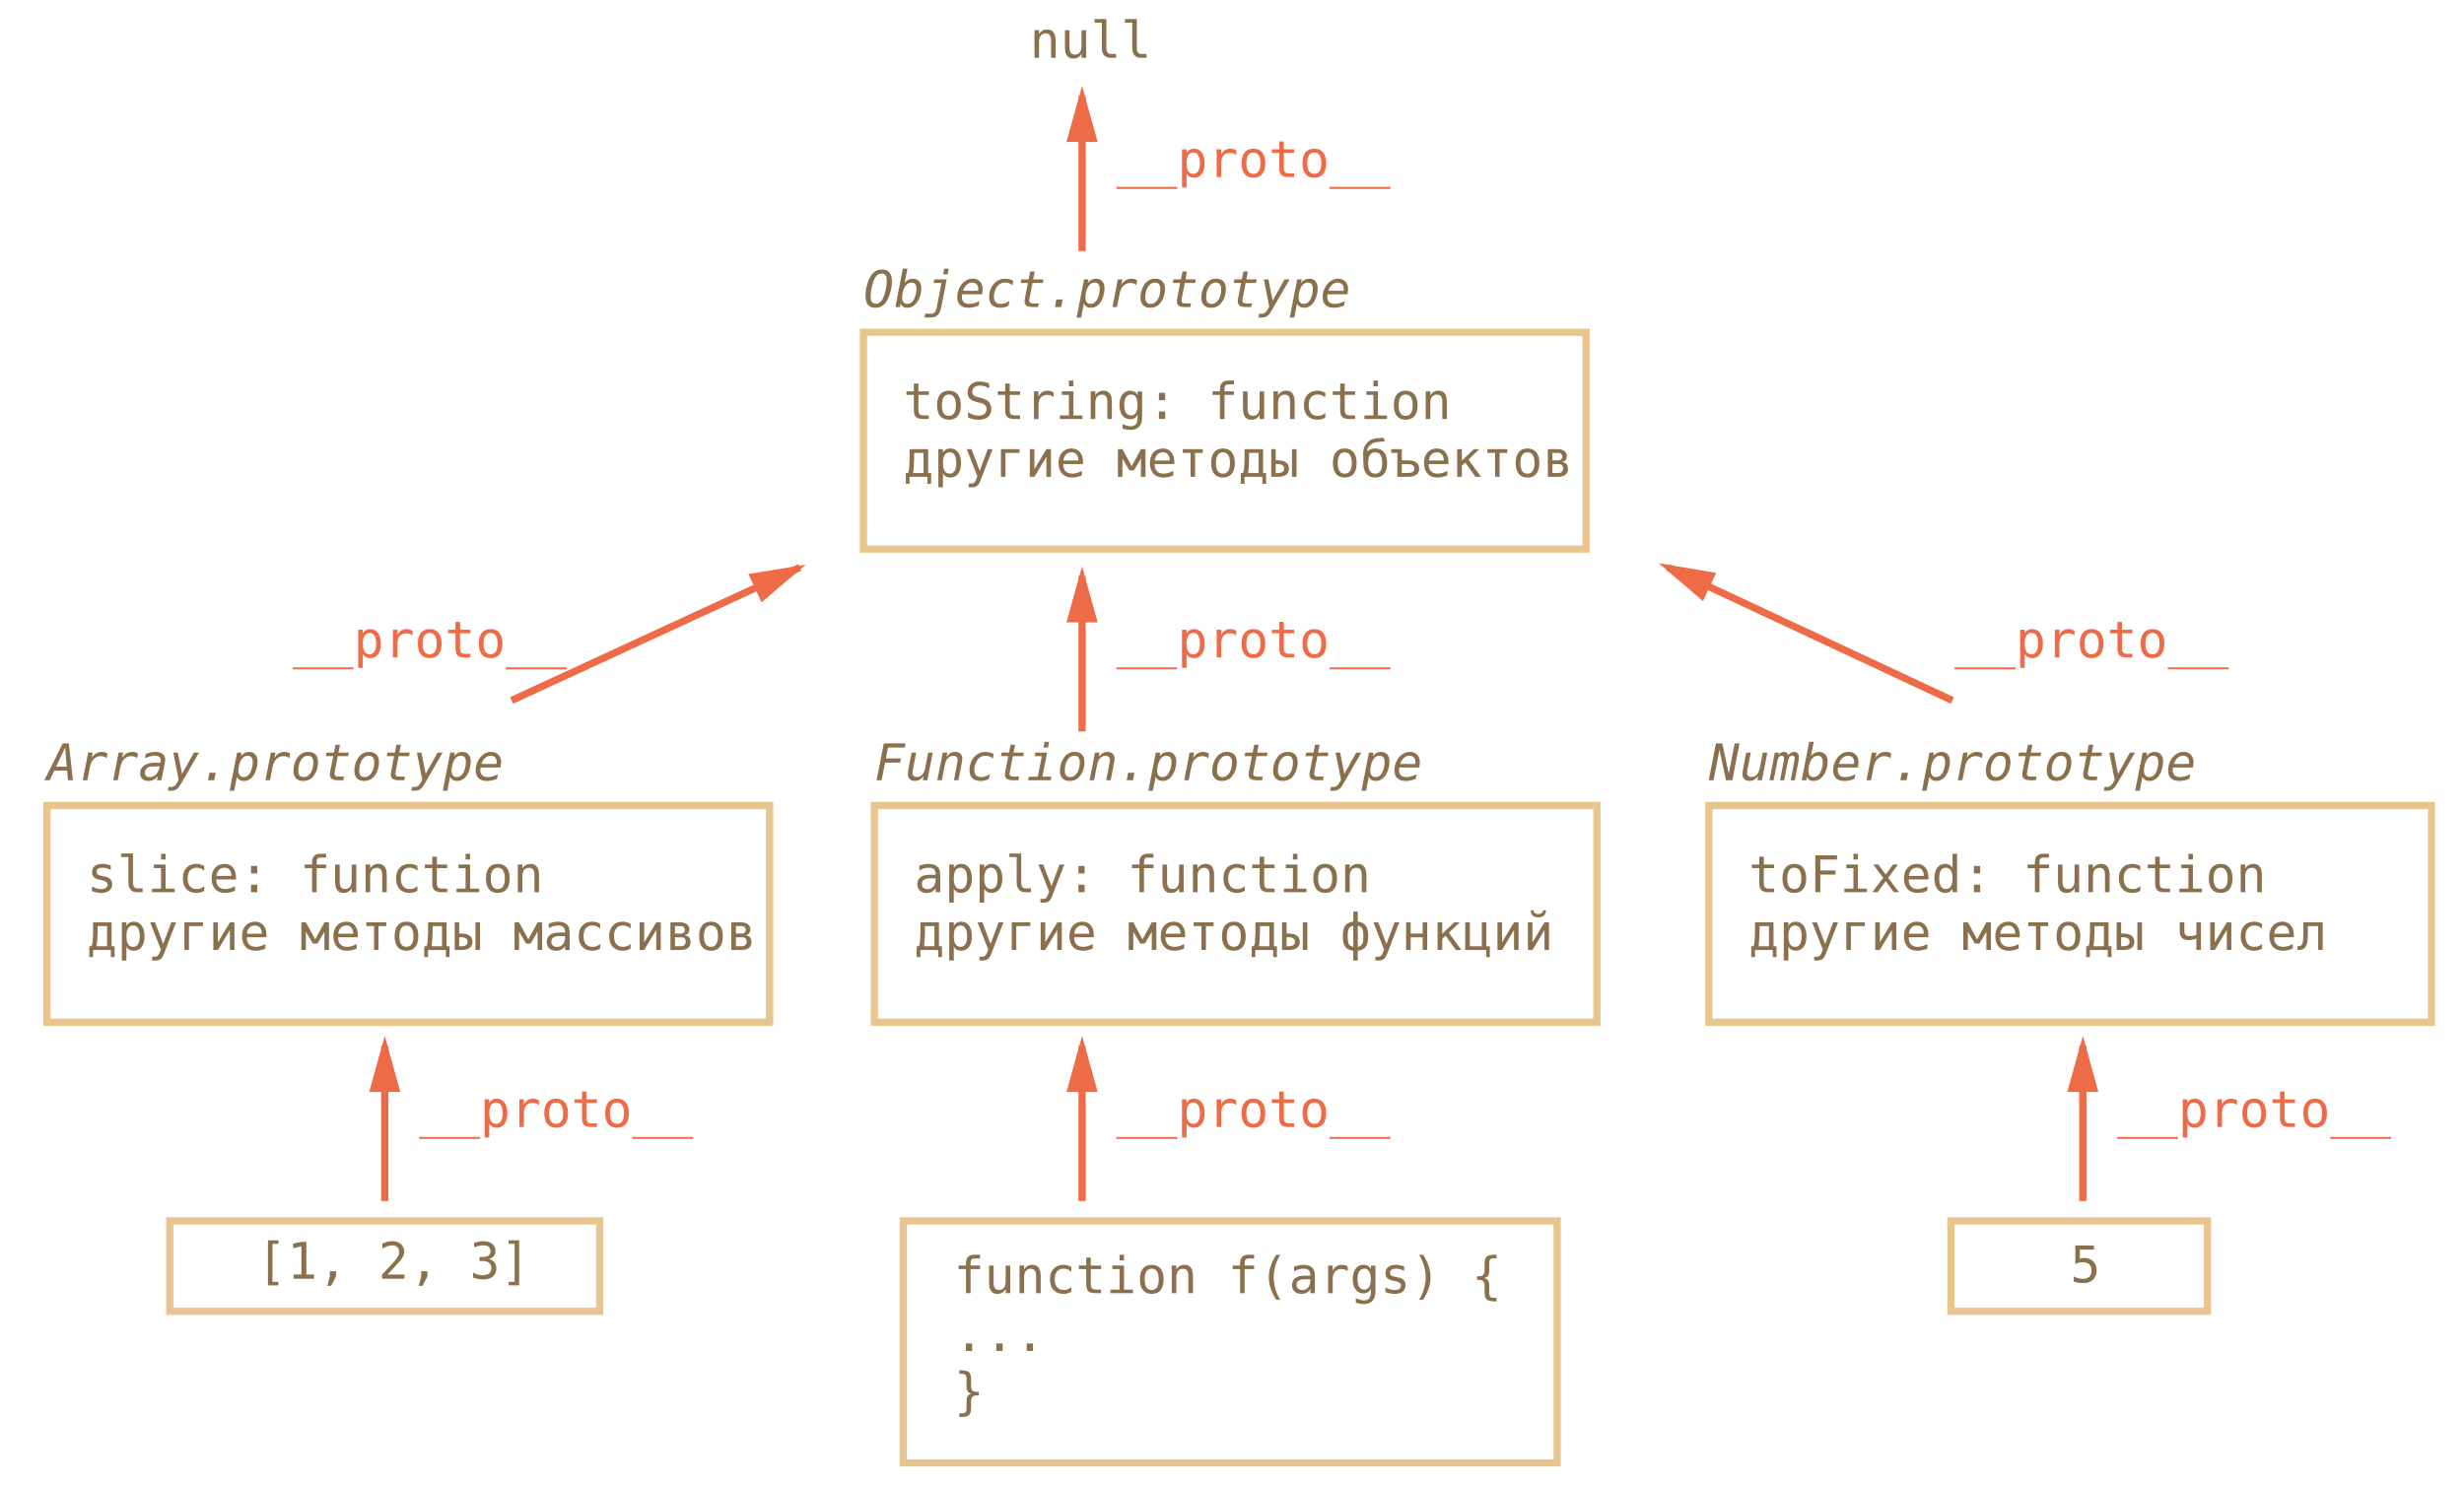
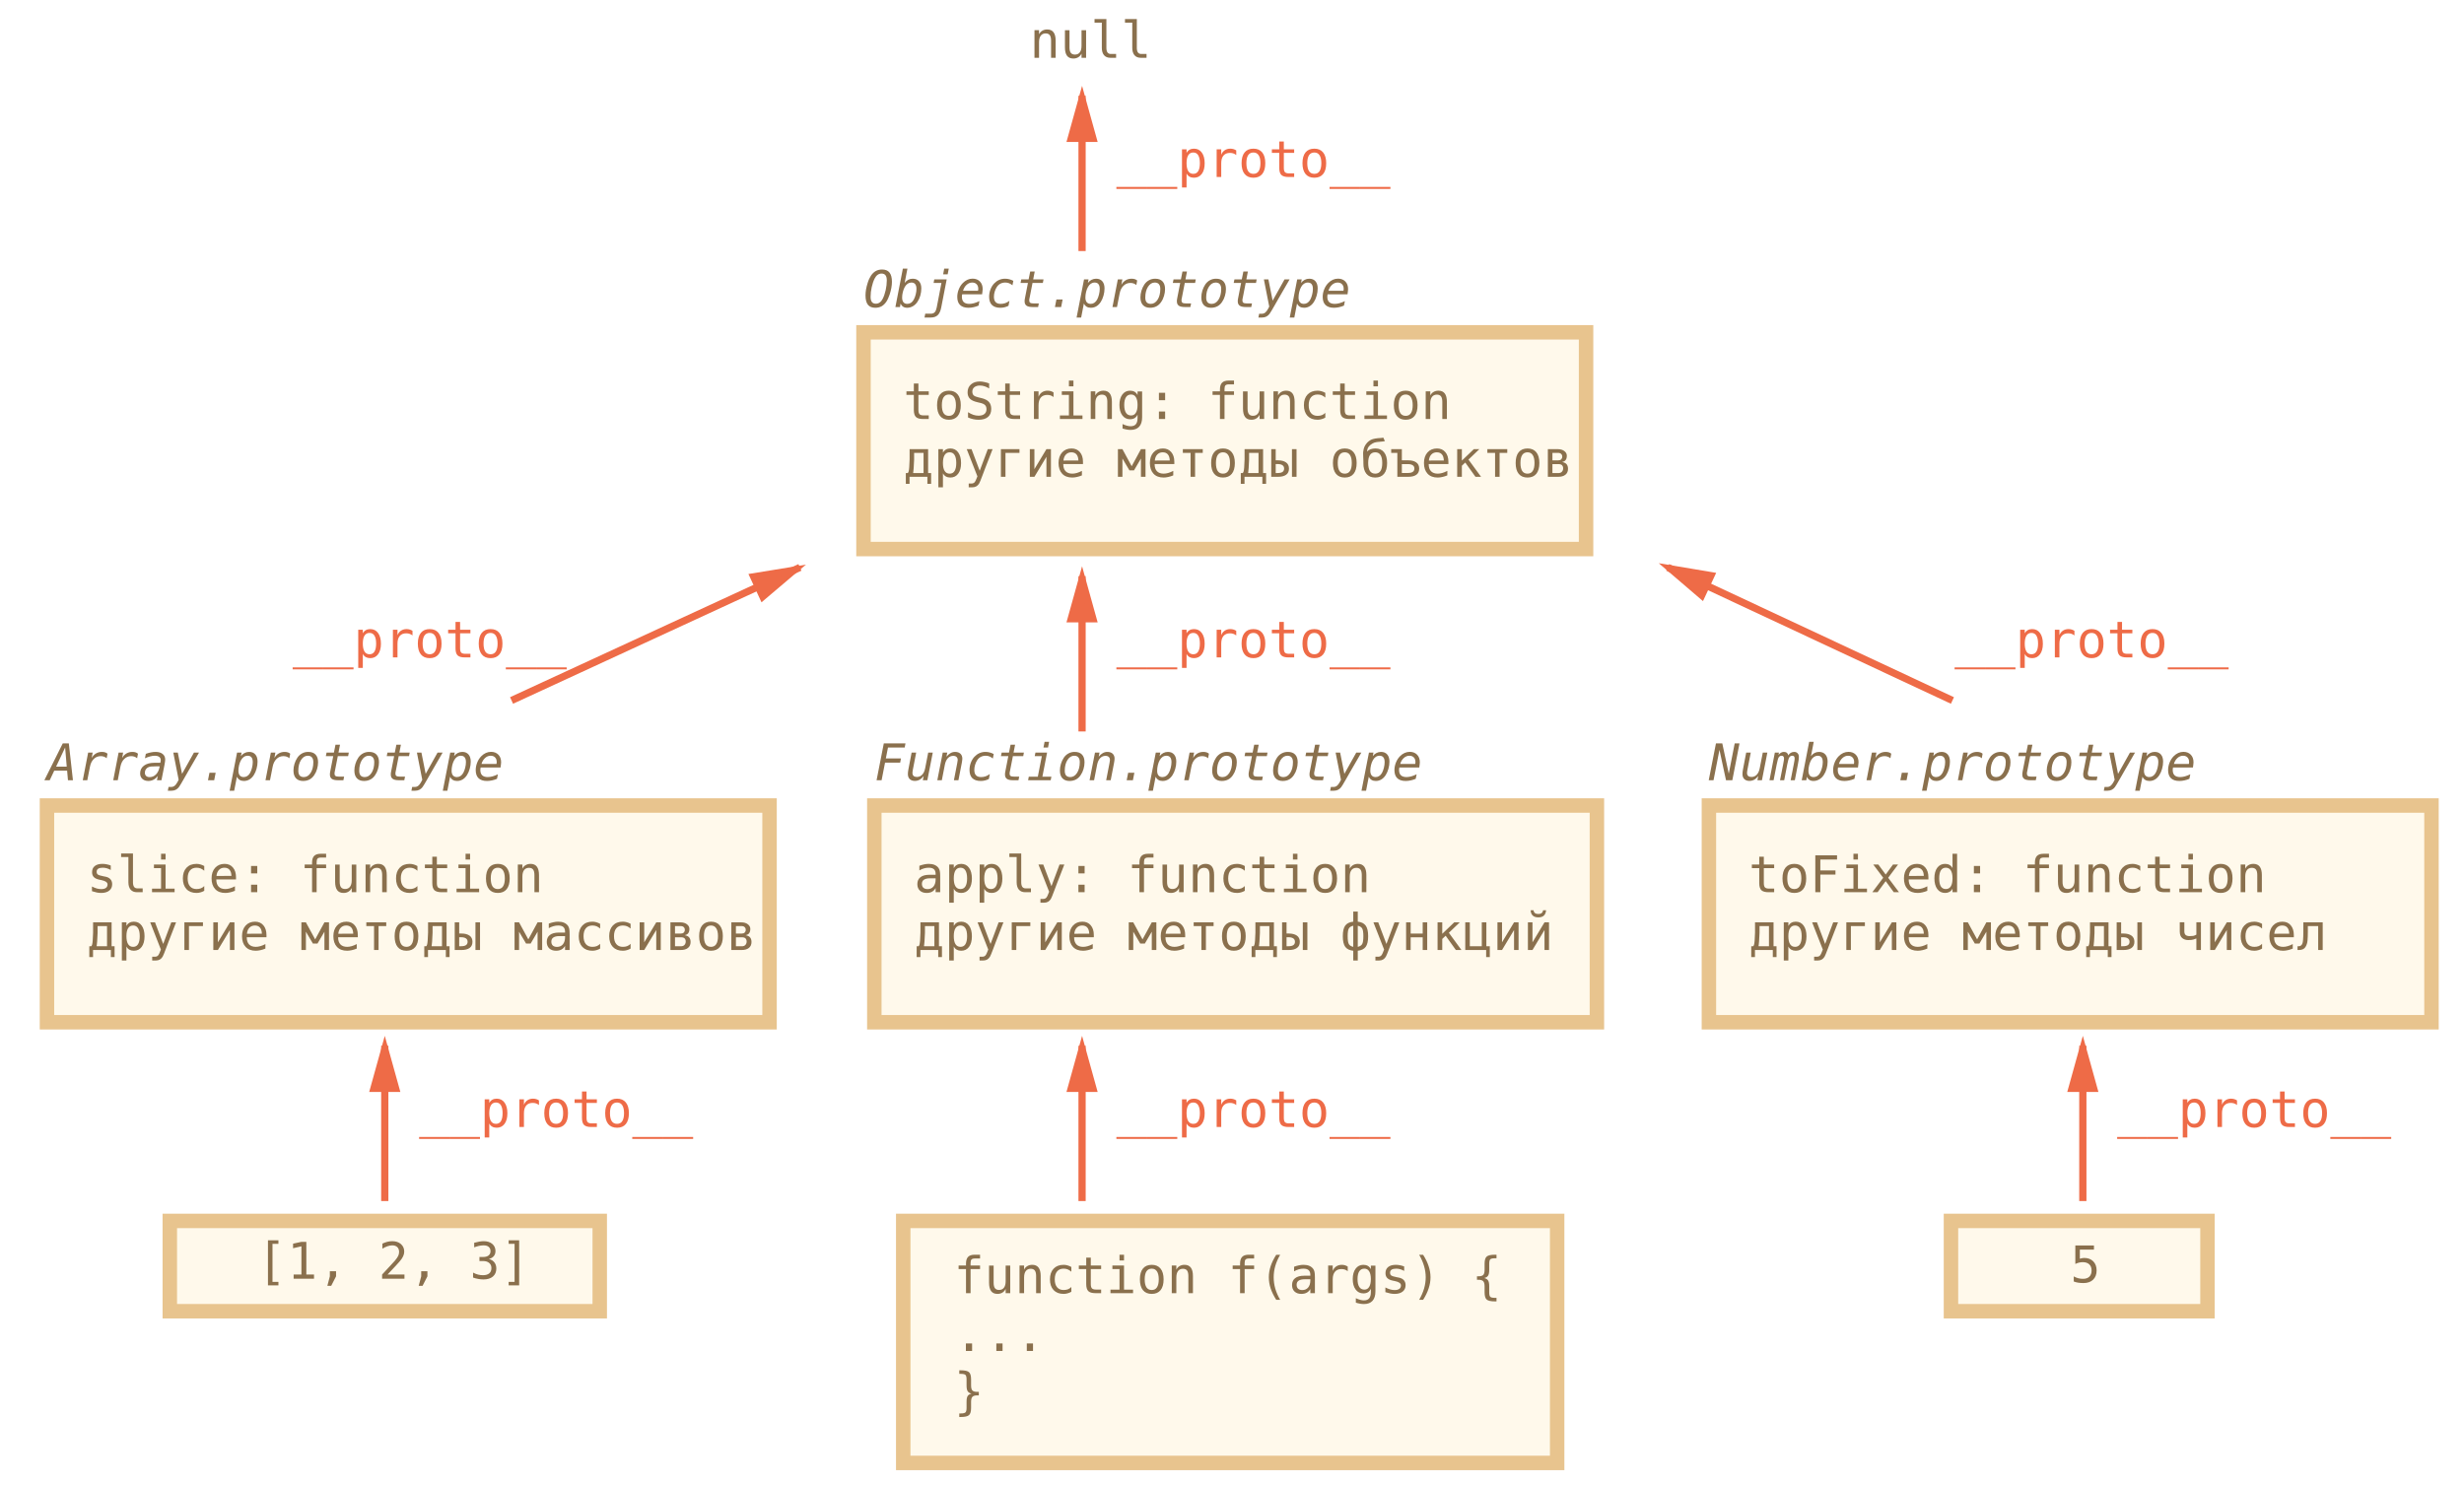
<svg xmlns="http://www.w3.org/2000/svg" width="682px" height="411px" viewBox="0 0 682 411" version="1.1">
  <defs />
  <g id="combined" stroke="none" stroke-width="1" fill="none" fill-rule="evenodd">
    <g id="native-prototypes-classes.svg">
-       <rect id="Rectangle-1" stroke="#E8C48E" stroke-width="2" x="239" y="92" width="200" height="60" />
+       <rect id="Rectangle-1" stroke="#E8C48E" stroke-width="4" fill="#FFF9EB" x="239" y="92" width="200" height="60" />
      <text id="toString:-function" font-family="Consolas" font-size="14" font-weight="normal" fill="#8A704D">
        <tspan x="250" y="116">toString: function</tspan>
        <tspan x="250" y="132">другие методы объектов</tspan>
      </text>
      <text id="Object.prototype" font-family="Consolas" font-size="14" font-style="italic" font-weight="normal" fill="#8A704D">
        <tspan x="239" y="85">Object.prototype</tspan>
      </text>
      <path d="M299.5,68.5 L299.5,27.5" id="Line-2" stroke="#EE6B47" stroke-width="2" stroke-linecap="square" fill="#EE6B47" />
      <path id="Line-2-decoration-1" d="M299.5,27.5 C298.45,31.28 297.55,34.52 296.5,38.3 C298.6,38.3 300.4,38.3 302.5,38.3 C301.45,34.52 300.55,31.28 299.5,27.5 C299.5,27.5 299.5,27.5 299.5,27.5 Z" stroke="#EE6B47" stroke-width="2" stroke-linecap="square" fill="#EE6B47" />
      <text id="__proto__-2" font-family="Consolas" font-size="14" font-weight="normal" fill="#EE6B47">
        <tspan x="309" y="49">__proto__</tspan>
      </text>
      <path d="M299.5,201.5 L299.5,160.5" id="Line-3" stroke="#EE6B47" stroke-width="2" stroke-linecap="square" fill="#EE6B47" />
      <path id="Line-3-decoration-1" d="M299.5,160.5 C298.45,164.28 297.55,167.52 296.5,171.3 C298.6,171.3 300.4,171.3 302.5,171.3 C301.45,167.52 300.55,164.28 299.5,160.5 C299.5,160.5 299.5,160.5 299.5,160.5 Z" stroke="#EE6B47" stroke-width="2" stroke-linecap="square" fill="#EE6B47" />
      <text id="null" font-family="Consolas" font-size="14" font-weight="normal" fill="#8A704D">
        <tspan x="285" y="16">null</tspan>
      </text>
-       <rect id="Rectangle-1" stroke="#E8C48E" stroke-width="2" x="13" y="223" width="200" height="60" />
+       <rect id="Rectangle-1" stroke="#E8C48E" stroke-width="4" fill="#FFF9EB" x="13" y="223" width="200" height="60" />
      <text id="slice:-function" font-family="Consolas" font-size="14" font-weight="normal" fill="#8A704D">
        <tspan x="24" y="247">slice: function</tspan>
        <tspan x="24" y="263">другие методы массивов</tspan>
      </text>
      <text id="__proto__-3" font-family="Consolas" font-size="14" font-weight="normal" fill="#EE6B47">
        <tspan x="81" y="182">__proto__</tspan>
      </text>
      <text id="Array.prototype" font-family="Consolas" font-size="14" font-style="italic" font-weight="normal" fill="#8A704D">
        <tspan x="13" y="216">Array.prototype</tspan>
      </text>
-       <rect id="Rectangle-1" stroke="#E8C48E" stroke-width="2" x="242" y="223" width="200" height="60" />
+       <rect id="Rectangle-1" stroke="#E8C48E" stroke-width="4" fill="#FFF9EB" x="242" y="223" width="200" height="60" />
      <text id="__proto__" font-family="Consolas" font-size="14" font-weight="normal" fill="#EE6B47">
        <tspan x="309" y="182">__proto__</tspan>
      </text>
      <text id="apply:-function" font-family="Consolas" font-size="14" font-weight="normal" fill="#8A704D">
        <tspan x="253" y="247">apply: function</tspan>
        <tspan x="253" y="263">другие методы функций</tspan>
      </text>
      <text id="Function.prototype" font-family="Consolas" font-size="14" font-style="italic" font-weight="normal" fill="#8A704D">
        <tspan x="242" y="216">Function.prototype</tspan>
      </text>
-       <rect id="Rectangle-1" stroke="#E8C48E" stroke-width="2" x="473" y="223" width="200" height="60" />
+       <rect id="Rectangle-1" stroke="#E8C48E" stroke-width="4" fill="#FFF9EB" x="473" y="223" width="200" height="60" />
      <text id="toFixed:-function" font-family="Consolas" font-size="14" font-weight="normal" fill="#8A704D">
        <tspan x="484" y="247">toFixed: function</tspan>
        <tspan x="484" y="263">другие методы чисел</tspan>
      </text>
      <text id="Number.prototype" font-family="Consolas" font-size="14" font-style="italic" font-weight="normal" fill="#8A704D">
        <tspan x="473" y="216">Number.prototype</tspan>
      </text>
      <text id="__proto__-4" font-family="Consolas" font-size="14" font-weight="normal" fill="#EE6B47">
        <tspan x="541" y="182">__proto__</tspan>
      </text>
      <path d="M142.5,193.5 L220.5,157.5" id="Line" stroke="#EE6B47" stroke-width="2" stroke-linecap="square" fill="#EE6B47" />
      <path id="Line-decoration-1" d="M219.677,157.88 C215.804,158.511 212.486,159.051 208.613,159.682 C209.493,161.589 210.248,163.223 211.128,165.13 C214.12,162.592 216.684,160.417 219.677,157.88 C219.677,157.88 219.677,157.88 219.677,157.88 Z" stroke="#EE6B47" stroke-width="2" stroke-linecap="square" fill="#EE6B47" />
      <path d="M539.5,193.5 L462.5,157.5" id="Line" stroke="#EE6B47" stroke-width="2" stroke-linecap="square" fill="#EE6B47" />
      <path id="Line-decoration-1" d="M462.5,157.5 C465.48,160.052 468.033,162.24 471.013,164.792 C471.902,162.889 472.665,161.259 473.554,159.356 C469.685,158.707 466.369,158.15 462.5,157.5 C462.5,157.5 462.5,157.5 462.5,157.5 Z" stroke="#EE6B47" stroke-width="2" stroke-linecap="square" fill="#EE6B47" />
-       <rect id="Rectangle-5" stroke="#E8C48E" stroke-width="2" x="47" y="338" width="119" height="25" />
+       <rect id="Rectangle-5" stroke="#E8C48E" stroke-width="4" fill="#FFF9EB" x="47" y="338" width="119" height="25" />
      <text id="[1,-2,-3]" font-family="Consolas" font-size="14" font-weight="normal" fill="#8A704D">
        <tspan x="71" y="354">[1, 2, 3]</tspan>
      </text>
-       <rect id="Rectangle-6" stroke="#E8C48E" stroke-width="2" x="250" y="338" width="181" height="67" />
+       <rect id="Rectangle-6" stroke="#E8C48E" stroke-width="4" fill="#FFF9EB" x="250" y="338" width="181" height="67" />
      <text id="function-f(args)-{" font-family="Consolas" font-size="14" font-weight="normal" fill="#8A704D">
        <tspan x="264" y="358">function f(args) {</tspan>
        <tspan x="264" y="374">  ...</tspan>
        <tspan x="264" y="390">}</tspan>
      </text>
-       <rect id="Rectangle-7" stroke="#E8C48E" stroke-width="2" x="540" y="338" width="71" height="25" />
+       <rect id="Rectangle-7" stroke="#E8C48E" stroke-width="4" fill="#FFF9EB" x="540" y="338" width="71" height="25" />
      <text id="5" font-family="Consolas" font-size="14" font-weight="normal" fill="#8A704D">
        <tspan x="573" y="355">5</tspan>
      </text>
      <path d="M299.5,331.5 L299.5,290.5" id="Line-4" stroke="#EE6B47" stroke-width="2" stroke-linecap="square" fill="#EE6B47" />
      <path id="Line-4-decoration-1" d="M299.5,290.5 C298.45,294.28 297.55,297.52 296.5,301.3 C298.6,301.3 300.4,301.3 302.5,301.3 C301.45,297.52 300.55,294.28 299.5,290.5 C299.5,290.5 299.5,290.5 299.5,290.5 Z" stroke="#EE6B47" stroke-width="2" stroke-linecap="square" fill="#EE6B47" />
      <text id="__proto__-5" font-family="Consolas" font-size="14" font-weight="normal" fill="#EE6B47">
        <tspan x="309" y="312">__proto__</tspan>
      </text>
      <path d="M576.5,331.5 L576.5,290.5" id="Line-5" stroke="#EE6B47" stroke-width="2" stroke-linecap="square" fill="#EE6B47" />
      <path id="Line-5-decoration-1" d="M576.5,290.5 C575.45,294.28 574.55,297.52 573.5,301.3 C575.6,301.3 577.4,301.3 579.5,301.3 C578.45,297.52 577.55,294.28 576.5,290.5 C576.5,290.5 576.5,290.5 576.5,290.5 Z" stroke="#EE6B47" stroke-width="2" stroke-linecap="square" fill="#EE6B47" />
      <text id="__proto__-6" font-family="Consolas" font-size="14" font-weight="normal" fill="#EE6B47">
        <tspan x="586" y="312">__proto__</tspan>
      </text>
      <path d="M106.5,331.5 L106.5,290.5" id="Line-6" stroke="#EE6B47" stroke-width="2" stroke-linecap="square" fill="#EE6B47" />
      <path id="Line-6-decoration-1" d="M106.5,290.5 C105.45,294.28 104.55,297.52 103.5,301.3 C105.6,301.3 107.4,301.3 109.5,301.3 C108.45,297.52 107.55,294.28 106.5,290.5 C106.5,290.5 106.5,290.5 106.5,290.5 Z" stroke="#EE6B47" stroke-width="2" stroke-linecap="square" fill="#EE6B47" />
      <text id="__proto__-7" font-family="Consolas" font-size="14" font-weight="normal" fill="#EE6B47">
        <tspan x="116" y="312">__proto__</tspan>
      </text>
    </g>
  </g>
</svg>
